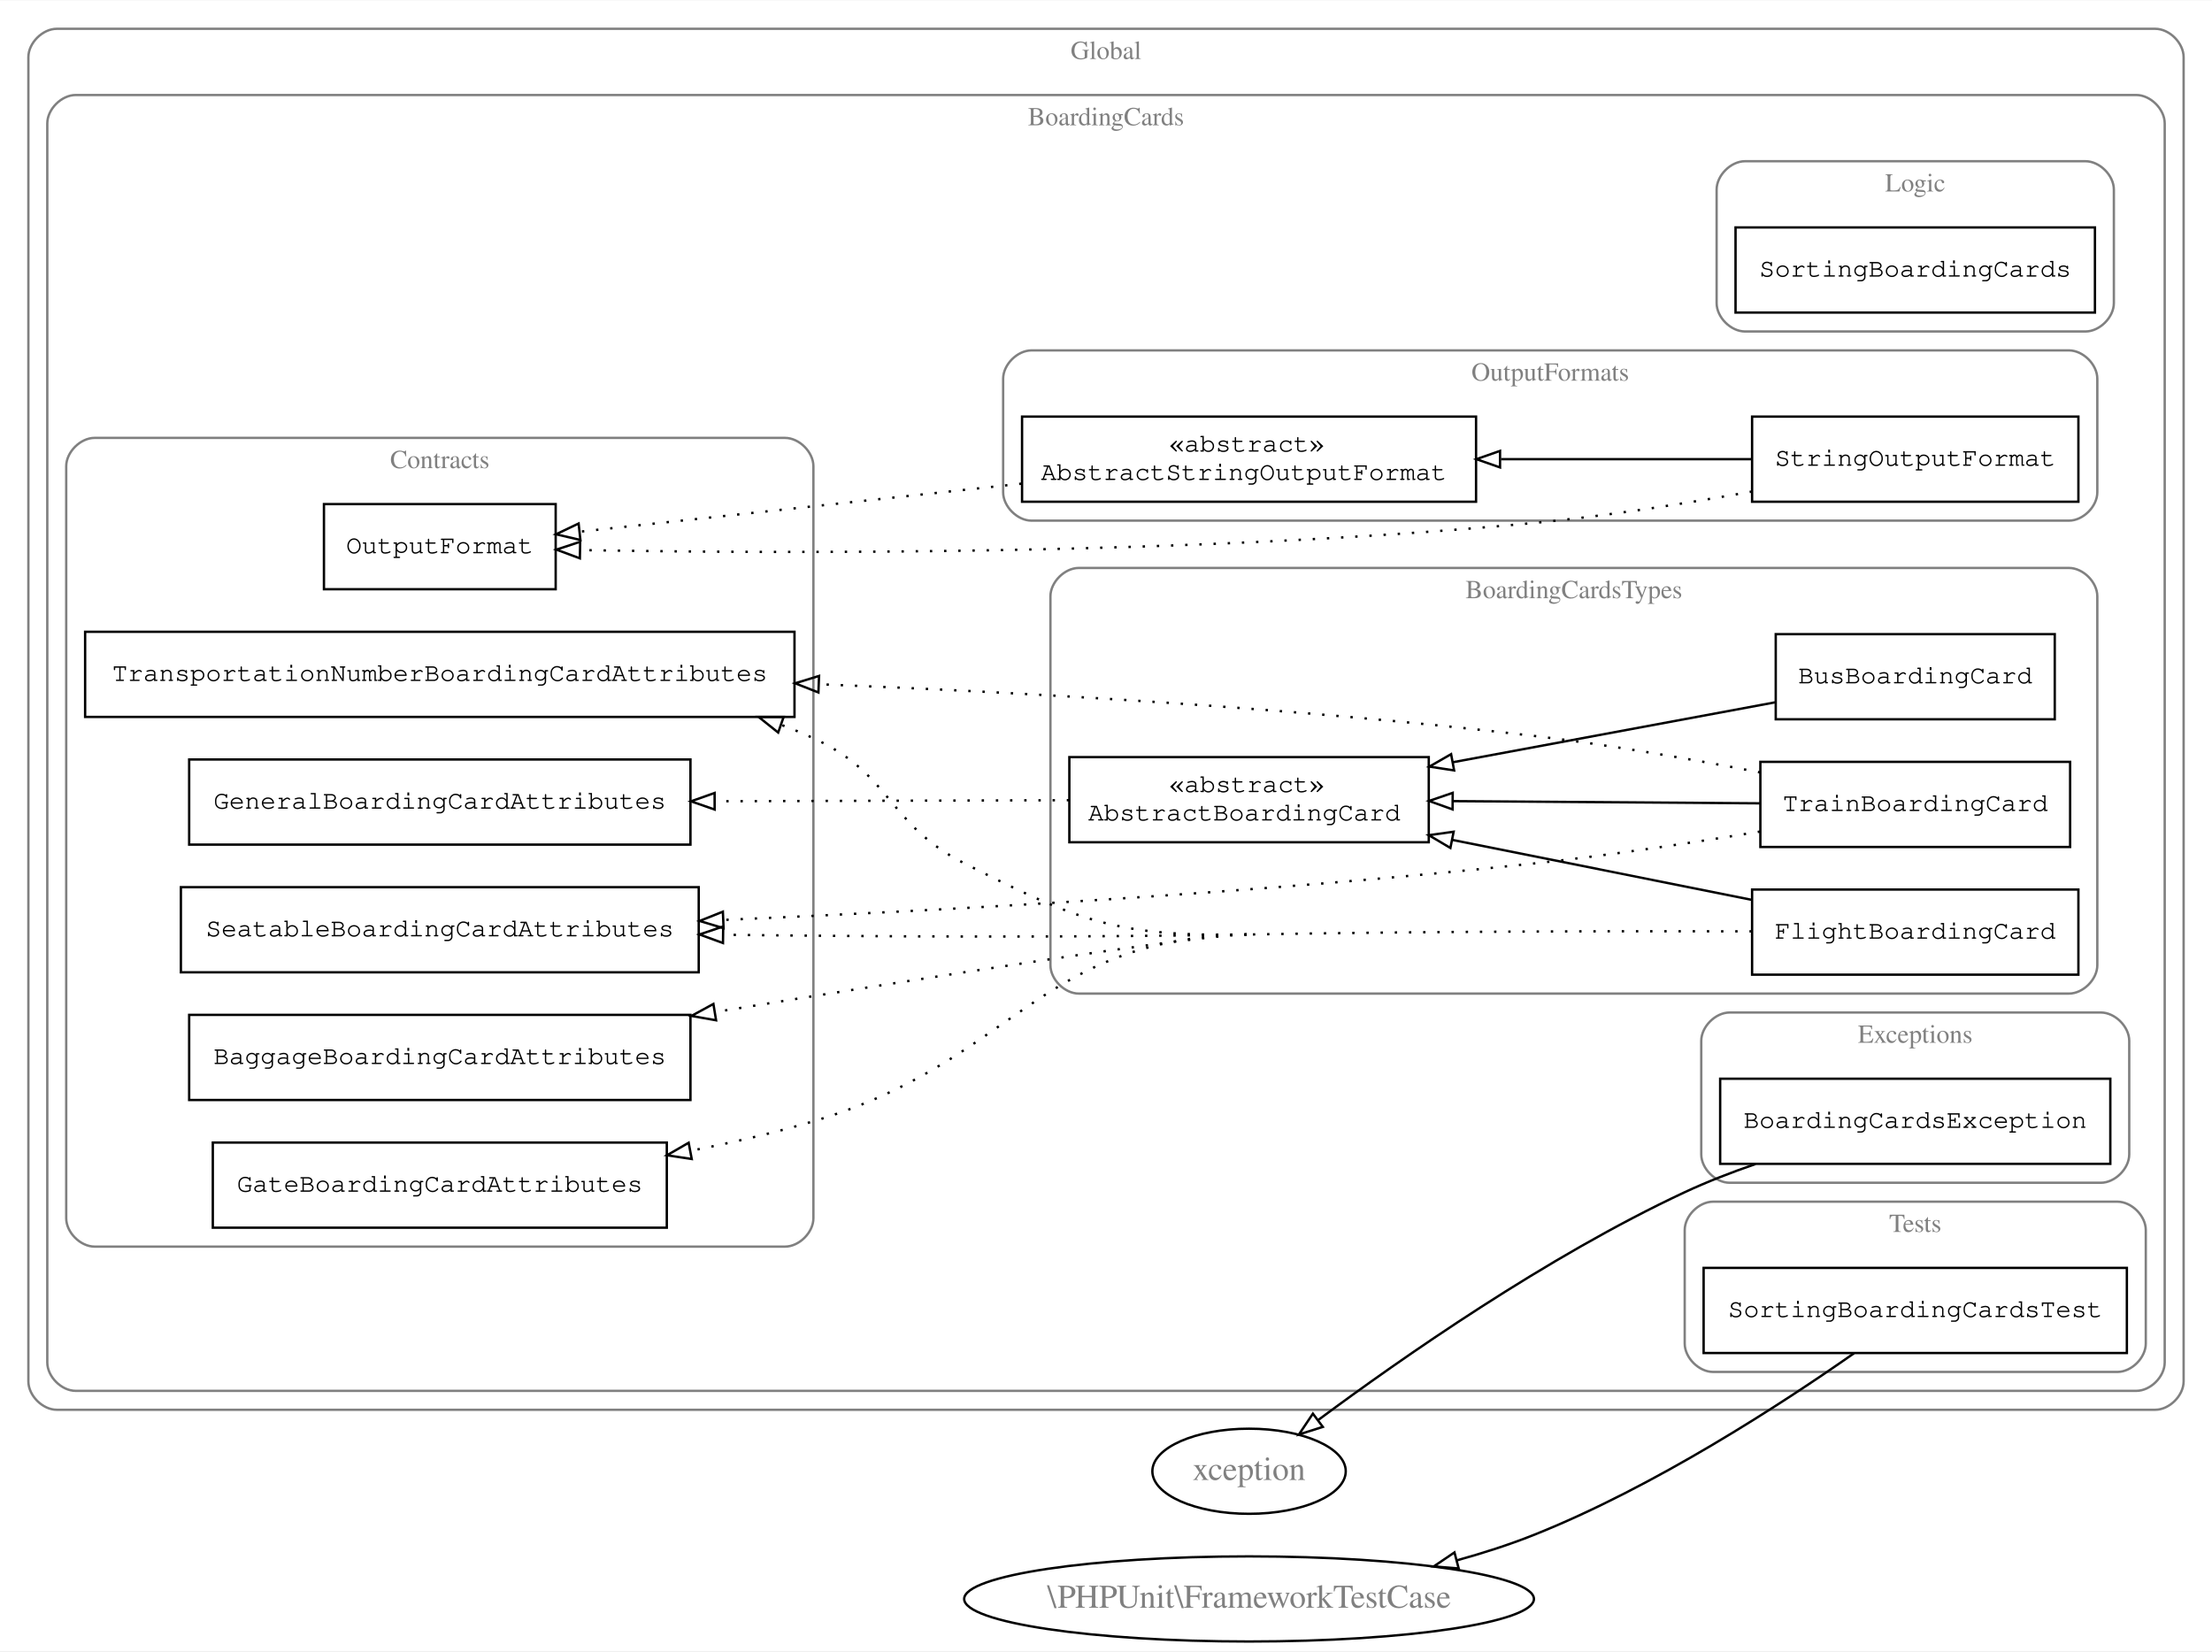
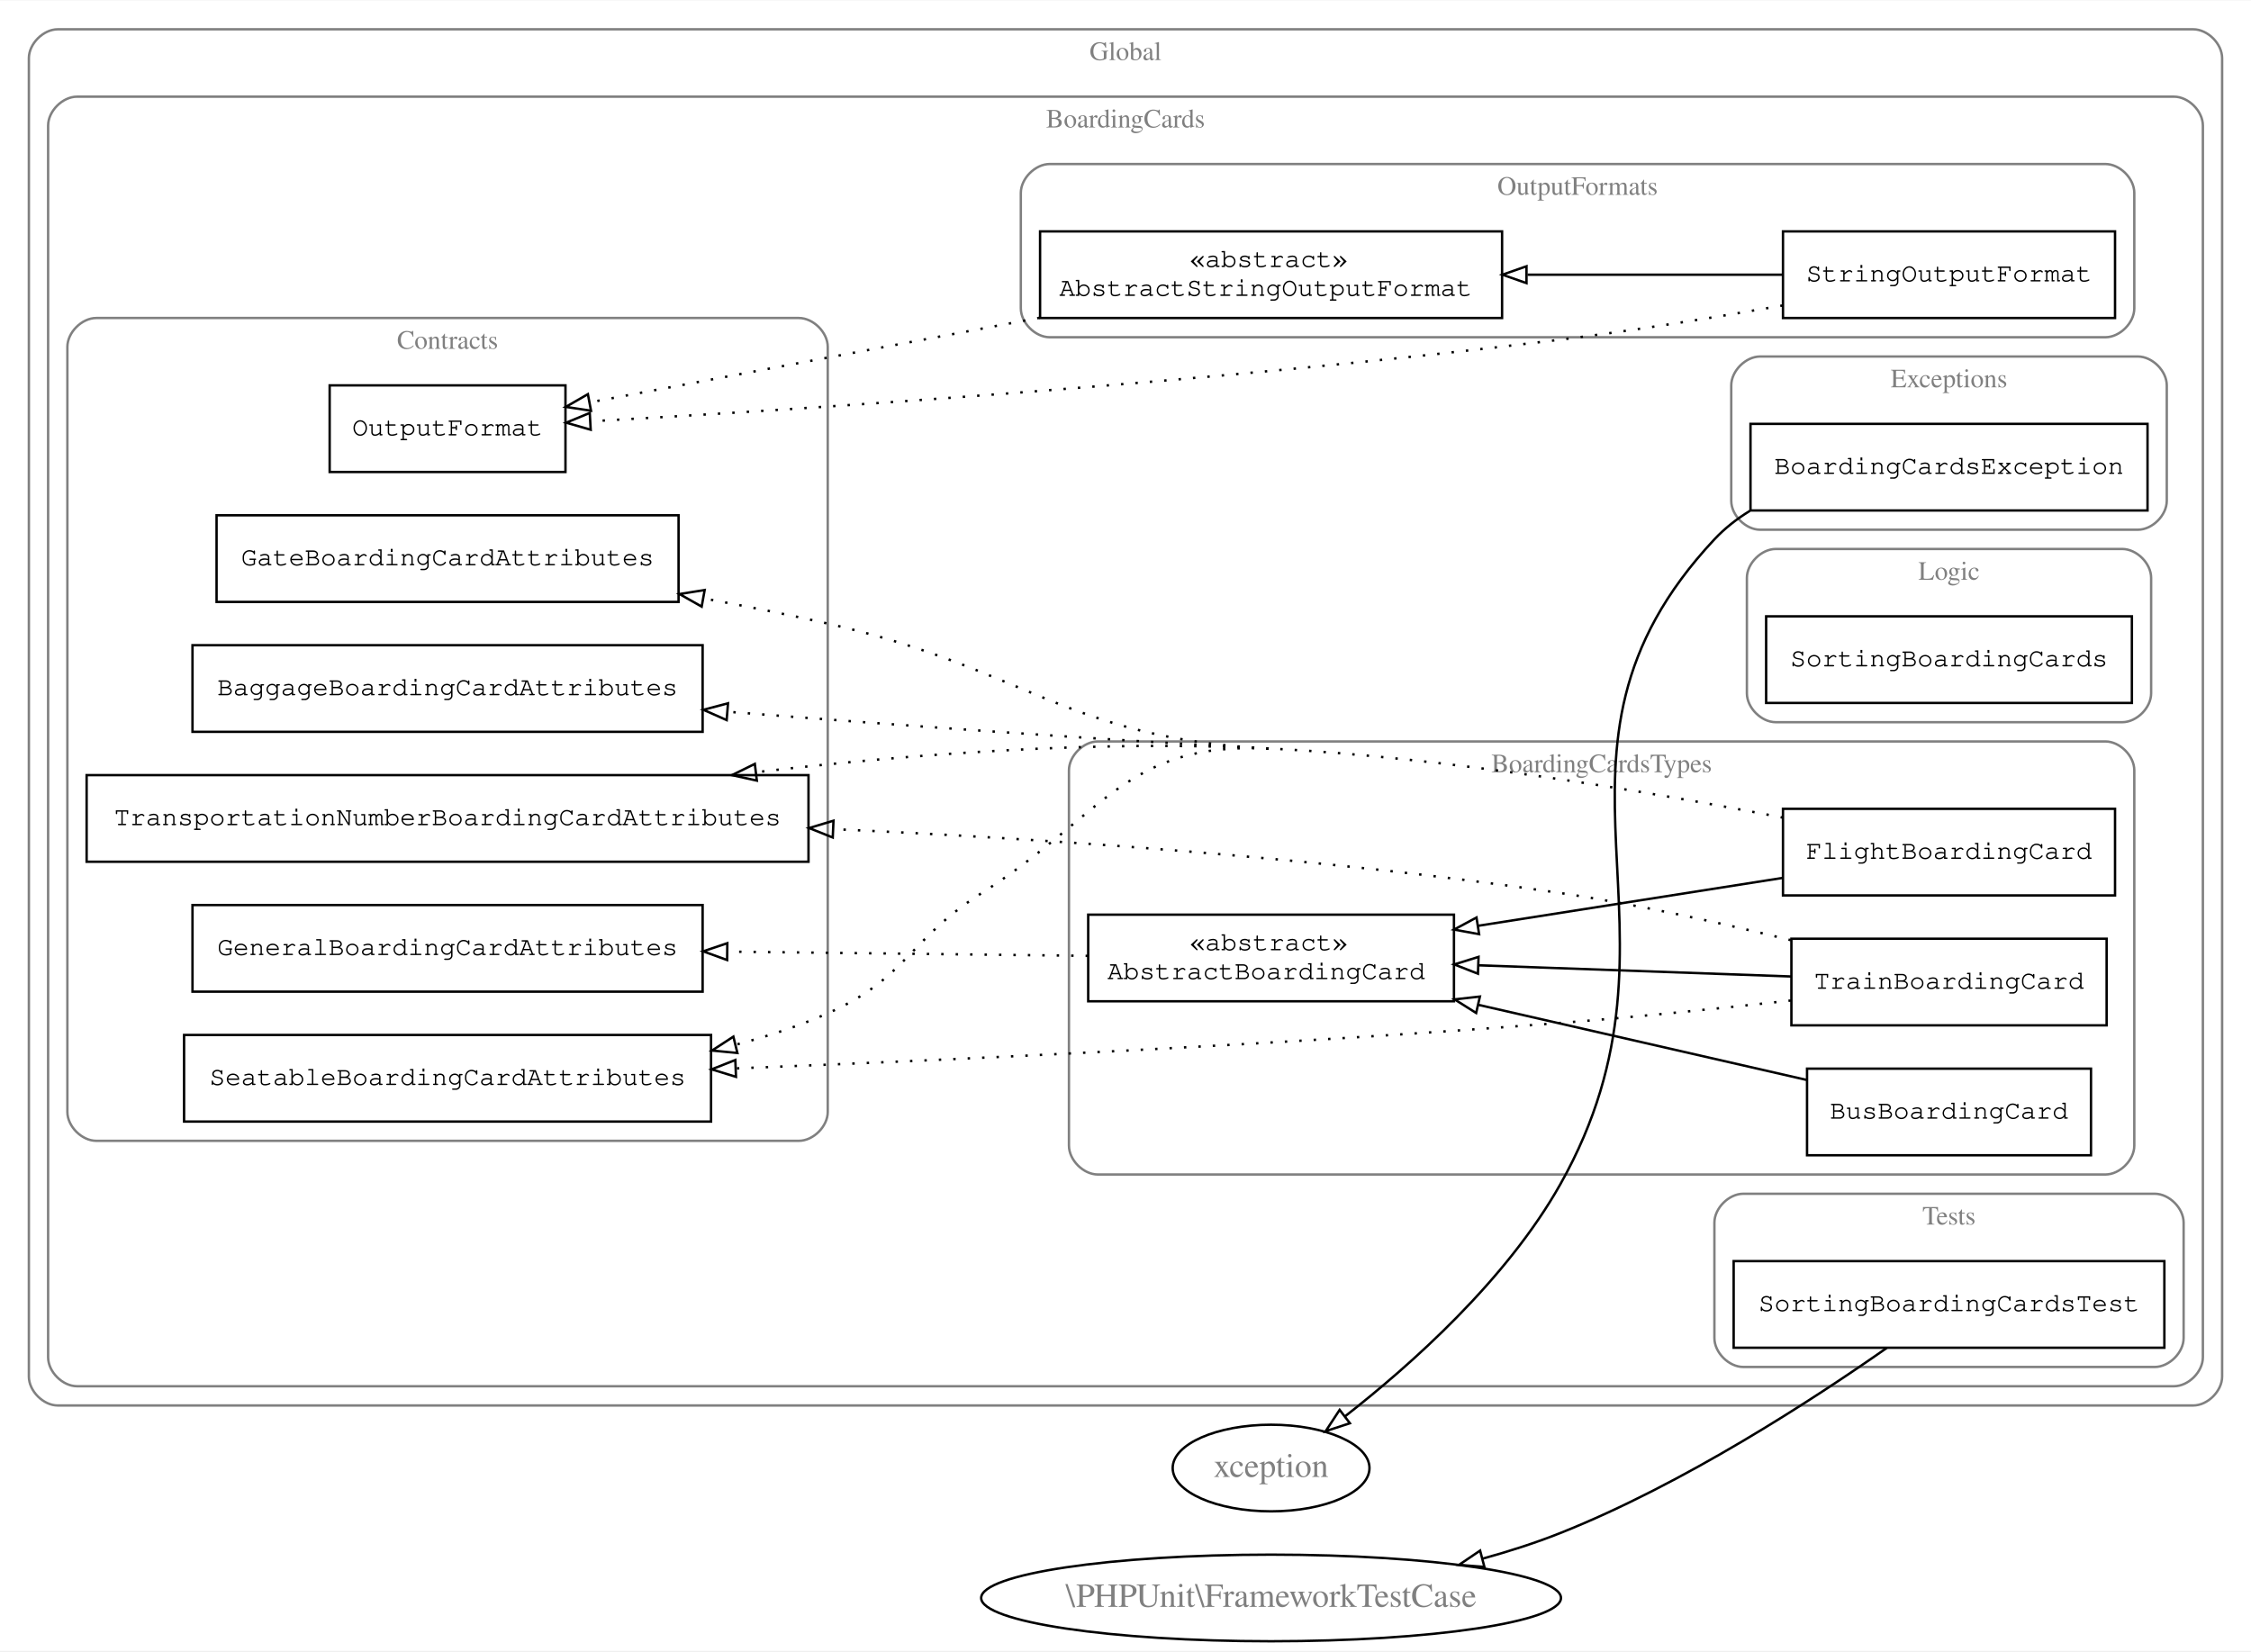
- <svg xmlns="http://www.w3.org/2000/svg" width="935pt" height="698pt" viewBox="0.00 0.00 935.48 698.00">
-   <g id="graph0" class="graph" transform="scale(1 1) rotate(0) translate(4 694)">
-     <polygon fill="white" stroke="none" points="-4,4 -4,-694 931.479,-694 931.479,4 -4,4" />
+ <svg xmlns="http://www.w3.org/2000/svg" width="935pt" height="686pt" viewBox="0.00 0.00 935.48 686.00">
+   <g id="graph0" class="graph" transform="scale(1 1) rotate(0) translate(4 682)">
+     <polygon fill="white" stroke="none" points="-4,4 -4,-682 931.479,-682 931.479,4 -4,4" />
    <g id="clust1" class="cluster">
-       <path fill="none" stroke="gray" d="M20,-98C20,-98 907.479,-98 907.479,-98 913.479,-98 919.479,-104 919.479,-110 919.479,-110 919.479,-670 919.479,-670 919.479,-676 913.479,-682 907.479,-682 907.479,-682 20,-682 20,-682 14,-682 8,-676 8,-670 8,-670 8,-110 8,-110 8,-104 14,-98 20,-98" />
-       <text text-anchor="middle" x="463.739" y="-669.2" font-family="Times,serif" font-size="11.00" fill="gray">Global</text>
+       <path fill="none" stroke="gray" d="M20,-98C20,-98 907.479,-98 907.479,-98 913.479,-98 919.479,-104 919.479,-110 919.479,-110 919.479,-658 919.479,-658 919.479,-664 913.479,-670 907.479,-670 907.479,-670 20,-670 20,-670 14,-670 8,-664 8,-658 8,-658 8,-110 8,-110 8,-104 14,-98 20,-98" />
+       <text text-anchor="middle" x="463.739" y="-657.2" font-family="Times,serif" font-size="11.00" fill="gray">Global</text>
    </g>
    <g id="clust2" class="cluster">
-       <path fill="none" stroke="gray" d="M28,-106C28,-106 899.479,-106 899.479,-106 905.479,-106 911.479,-112 911.479,-118 911.479,-118 911.479,-642 911.479,-642 911.479,-648 905.479,-654 899.479,-654 899.479,-654 28,-654 28,-654 22,-654 16,-648 16,-642 16,-642 16,-118 16,-118 16,-112 22,-106 28,-106" />
-       <text text-anchor="middle" x="463.739" y="-641.2" font-family="Times,serif" font-size="11.00" fill="gray">BoardingCards</text>
+       <path fill="none" stroke="gray" d="M28,-106C28,-106 899.479,-106 899.479,-106 905.479,-106 911.479,-112 911.479,-118 911.479,-118 911.479,-630 911.479,-630 911.479,-636 905.479,-642 899.479,-642 899.479,-642 28,-642 28,-642 22,-642 16,-636 16,-630 16,-630 16,-118 16,-118 16,-112 22,-106 28,-106" />
+       <text text-anchor="middle" x="463.739" y="-629.2" font-family="Times,serif" font-size="11.00" fill="gray">BoardingCards</text>
    </g>
    <g id="clust3" class="cluster">
-       <path fill="none" stroke="gray" d="M733.979,-554C733.979,-554 877.979,-554 877.979,-554 883.979,-554 889.979,-560 889.979,-566 889.979,-566 889.979,-614 889.979,-614 889.979,-620 883.979,-626 877.979,-626 877.979,-626 733.979,-626 733.979,-626 727.979,-626 721.979,-620 721.979,-614 721.979,-614 721.979,-566 721.979,-566 721.979,-560 727.979,-554 733.979,-554" />
-       <text text-anchor="middle" x="805.979" y="-613.2" font-family="Times,serif" font-size="11.00" fill="gray">Logic</text>
+       <path fill="none" stroke="gray" d="M727.479,-462C727.479,-462 884.479,-462 884.479,-462 890.479,-462 896.479,-468 896.479,-474 896.479,-474 896.479,-522 896.479,-522 896.479,-528 890.479,-534 884.479,-534 884.479,-534 727.479,-534 727.479,-534 721.479,-534 715.479,-528 715.479,-522 715.479,-522 715.479,-474 715.479,-474 715.479,-468 721.479,-462 727.479,-462" />
+       <text text-anchor="middle" x="805.979" y="-521.2" font-family="Times,serif" font-size="11.00" fill="gray">Exceptions</text>
    </g>
    <g id="clust4" class="cluster">
-       <path fill="none" stroke="gray" d="M432.239,-474C432.239,-474 870.979,-474 870.979,-474 876.979,-474 882.979,-480 882.979,-486 882.979,-486 882.979,-534 882.979,-534 882.979,-540 876.979,-546 870.979,-546 870.979,-546 432.239,-546 432.239,-546 426.239,-546 420.239,-540 420.239,-534 420.239,-534 420.239,-486 420.239,-486 420.239,-480 426.239,-474 432.239,-474" />
-       <text text-anchor="middle" x="651.609" y="-533.2" font-family="Times,serif" font-size="11.00" fill="gray">OutputFormats</text>
+       <path fill="none" stroke="gray" d="M36,-208C36,-208 328,-208 328,-208 334,-208 340,-214 340,-220 340,-220 340,-538 340,-538 340,-544 334,-550 328,-550 328,-550 36,-550 36,-550 30,-550 24,-544 24,-538 24,-538 24,-220 24,-220 24,-214 30,-208 36,-208" />
+       <text text-anchor="middle" x="182" y="-537.2" font-family="Times,serif" font-size="11.00" fill="gray">Contracts</text>
    </g>
    <g id="clust5" class="cluster">
-       <path fill="none" stroke="gray" d="M36,-167C36,-167 328,-167 328,-167 334,-167 340,-173 340,-179 340,-179 340,-497 340,-497 340,-503 334,-509 328,-509 328,-509 36,-509 36,-509 30,-509 24,-503 24,-497 24,-497 24,-179 24,-179 24,-173 30,-167 36,-167" />
-       <text text-anchor="middle" x="182" y="-496.2" font-family="Times,serif" font-size="11.00" fill="gray">Contracts</text>
+       <path fill="none" stroke="gray" d="M432.239,-542C432.239,-542 870.979,-542 870.979,-542 876.979,-542 882.979,-548 882.979,-554 882.979,-554 882.979,-602 882.979,-602 882.979,-608 876.979,-614 870.979,-614 870.979,-614 432.239,-614 432.239,-614 426.239,-614 420.239,-608 420.239,-602 420.239,-602 420.239,-554 420.239,-554 420.239,-548 426.239,-542 432.239,-542" />
+       <text text-anchor="middle" x="651.609" y="-601.2" font-family="Times,serif" font-size="11.00" fill="gray">OutputFormats</text>
    </g>
    <g id="clust6" class="cluster">
-       <path fill="none" stroke="gray" d="M727.479,-194C727.479,-194 884.479,-194 884.479,-194 890.479,-194 896.479,-200 896.479,-206 896.479,-206 896.479,-254 896.479,-254 896.479,-260 890.479,-266 884.479,-266 884.479,-266 727.479,-266 727.479,-266 721.479,-266 715.479,-260 715.479,-254 715.479,-254 715.479,-206 715.479,-206 715.479,-200 721.479,-194 727.479,-194" />
-       <text text-anchor="middle" x="805.979" y="-253.2" font-family="Times,serif" font-size="11.00" fill="gray">Exceptions</text>
+       <path fill="none" stroke="gray" d="M733.979,-382C733.979,-382 877.979,-382 877.979,-382 883.979,-382 889.979,-388 889.979,-394 889.979,-394 889.979,-442 889.979,-442 889.979,-448 883.979,-454 877.979,-454 877.979,-454 733.979,-454 733.979,-454 727.979,-454 721.979,-448 721.979,-442 721.979,-442 721.979,-394 721.979,-394 721.979,-388 727.979,-382 733.979,-382" />
+       <text text-anchor="middle" x="805.979" y="-441.2" font-family="Times,serif" font-size="11.00" fill="gray">Logic</text>
    </g>
    <g id="clust7" class="cluster">
      <path fill="none" stroke="gray" d="M720.479,-114C720.479,-114 891.479,-114 891.479,-114 897.479,-114 903.479,-120 903.479,-126 903.479,-126 903.479,-174 903.479,-174 903.479,-180 897.479,-186 891.479,-186 891.479,-186 720.479,-186 720.479,-186 714.479,-186 708.479,-180 708.479,-174 708.479,-174 708.479,-126 708.479,-126 708.479,-120 714.479,-114 720.479,-114" />
      <text text-anchor="middle" x="805.979" y="-173.2" font-family="Times,serif" font-size="11.00" fill="gray">Tests</text>
    </g>
    <g id="clust8" class="cluster">
-       <path fill="none" stroke="gray" d="M452.239,-274C452.239,-274 870.979,-274 870.979,-274 876.979,-274 882.979,-280 882.979,-286 882.979,-286 882.979,-442 882.979,-442 882.979,-448 876.979,-454 870.979,-454 870.979,-454 452.239,-454 452.239,-454 446.239,-454 440.239,-448 440.239,-442 440.239,-442 440.239,-286 440.239,-286 440.239,-280 446.239,-274 452.239,-274" />
-       <text text-anchor="middle" x="661.609" y="-441.2" font-family="Times,serif" font-size="11.00" fill="gray">BoardingCardsTypes</text>
+       <path fill="none" stroke="gray" d="M452.239,-194C452.239,-194 870.979,-194 870.979,-194 876.979,-194 882.979,-200 882.979,-206 882.979,-206 882.979,-362 882.979,-362 882.979,-368 876.979,-374 870.979,-374 870.979,-374 452.239,-374 452.239,-374 446.239,-374 440.239,-368 440.239,-362 440.239,-362 440.239,-206 440.239,-206 440.239,-200 446.239,-194 452.239,-194" />
+       <text text-anchor="middle" x="661.609" y="-361.2" font-family="Times,serif" font-size="11.00" fill="gray">BoardingCardsTypes</text>
    </g>
    <g id="node1" class="node">
-       <polygon fill="none" stroke="black" points="881.979,-598 729.979,-598 729.979,-562 881.979,-562 881.979,-598" />
-       <text text-anchor="middle" x="805.979" y="-577.2" font-family="Courier,monospace" font-size="11.00">SortingBoardingCards</text>
-     </g>
-     <g id="node2" class="node">
-       <polygon fill="none" stroke="black" points="620.239,-518 428.239,-518 428.239,-482 620.239,-482 620.239,-518" />
-       <text text-anchor="start" x="490.239" y="-503.2" font-family="Courier,monospace" font-size="11.00">«abstract»</text>
-       <text text-anchor="start" x="436.239" y="-491.2" font-family="Courier,monospace" font-size="11.00">AbstractStringOutputFormat</text>
-     </g>
-     <g id="node6" class="node">
-       <polygon fill="none" stroke="black" points="231,-481 133,-481 133,-445 231,-445 231,-481" />
-       <text text-anchor="middle" x="182" y="-460.2" font-family="Courier,monospace" font-size="11.00">OutputFormat</text>
-     </g>
-     <g id="edge1" class="edge">
-       <path fill="none" stroke="black" stroke-dasharray="1,5" d="M428.011,-489.644C368.053,-483.124 292.588,-474.917 241.366,-469.347" />
-       <polygon fill="none" stroke="black" points="241.457,-465.836 231.137,-468.235 240.7,-472.795 241.457,-465.836" />
-     </g>
-     <g id="node3" class="node">
-       <polygon fill="none" stroke="black" points="874.979,-518 736.979,-518 736.979,-482 874.979,-482 874.979,-518" />
-       <text text-anchor="middle" x="805.979" y="-497.2" font-family="Courier,monospace" font-size="11.00">StringOutputFormat</text>
-     </g>
-     <g id="edge2" class="edge">
-       <path fill="none" stroke="black" d="M736.904,-500C705.037,-500 666.347,-500 630.806,-500" />
-       <polygon fill="none" stroke="black" points="630.383,-496.5 620.383,-500 630.383,-503.5 630.383,-496.5" />
-     </g>
-     <g id="edge3" class="edge">
-       <path fill="none" stroke="black" stroke-dasharray="1,5" d="M736.93,-486.31C708.481,-481.172 675.001,-475.883 644.479,-473 500.01,-459.356 329.025,-460.011 241.319,-461.562" />
-       <polygon fill="none" stroke="black" points="241.232,-458.063 231.299,-461.75 241.363,-465.062 241.232,-458.063" />
-     </g>
-     <g id="node4" class="node">
-       <polygon fill="none" stroke="black" points="288,-265 76,-265 76,-229 288,-229 288,-265" />
-       <text text-anchor="middle" x="182" y="-244.2" font-family="Courier,monospace" font-size="11.00">BaggageBoardingCardAttributes</text>
-     </g>
-     <g id="node5" class="node">
-       <polygon fill="none" stroke="black" points="332,-427 32,-427 32,-391 332,-391 332,-427" />
-       <text text-anchor="middle" x="182" y="-406.2" font-family="Courier,monospace" font-size="11.00">TransportationNumberBoardingCardAttributes</text>
-     </g>
-     <g id="node7" class="node">
-       <polygon fill="none" stroke="black" points="291.5,-319 72.5,-319 72.5,-283 291.5,-283 291.5,-319" />
-       <text text-anchor="middle" x="182" y="-298.2" font-family="Courier,monospace" font-size="11.00">SeatableBoardingCardAttributes</text>
-     </g>
-     <g id="node8" class="node">
-       <polygon fill="none" stroke="black" points="278,-211 86,-211 86,-175 278,-175 278,-211" />
-       <text text-anchor="middle" x="182" y="-190.2" font-family="Courier,monospace" font-size="11.00">GateBoardingCardAttributes</text>
-     </g>
-     <g id="node9" class="node">
-       <polygon fill="none" stroke="black" points="288,-373 76,-373 76,-337 288,-337 288,-373" />
-       <text text-anchor="middle" x="182" y="-352.2" font-family="Courier,monospace" font-size="11.00">GeneralBoardingCardAttributes</text>
-     </g>
-     <g id="node10" class="node">
-       <polygon fill="none" stroke="black" points="888.479,-238 723.479,-238 723.479,-202 888.479,-202 888.479,-238" />
-       <text text-anchor="middle" x="805.979" y="-217.2" font-family="Courier,monospace" font-size="11.00">BoardingCardsException</text>
+       <polygon fill="none" stroke="black" points="888.479,-506 723.479,-506 723.479,-470 888.479,-470 888.479,-506" />
+       <text text-anchor="middle" x="805.979" y="-485.2" font-family="Courier,monospace" font-size="11.00">BoardingCardsException</text>
    </g>
    <g id="node16" class="node">
      <ellipse fill="none" stroke="black" cx="524.239" cy="-72" rx="40.893" ry="18" />
      <text text-anchor="middle" x="524.239" y="-68.3" font-family="Times,serif" font-size="14.00" fill="gray">xception</text>
    </g>
-     <g id="edge4" class="edge">
-       <path fill="none" stroke="black" d="M738.413,-201.913C728.213,-198.399 717.938,-194.416 708.479,-190 650.163,-162.776 588.451,-119.639 553.597,-93.752" />
-       <polygon fill="none" stroke="black" points="555.435,-90.755 545.333,-87.562 551.239,-96.358 555.435,-90.755" />
+     <g id="edge1" class="edge">
+       <path fill="none" stroke="black" d="M723.225,-469.834C717.802,-466.522 712.793,-462.613 708.479,-458 624.835,-368.556 704.53,-296.726 644.479,-190 622.087,-150.206 582.4,-114.896 554.999,-93.503" />
+       <polygon fill="none" stroke="black" points="556.991,-90.62 546.923,-87.321 552.736,-96.178 556.991,-90.62" />
+     </g>
+     <g id="node2" class="node">
+       <polygon fill="none" stroke="black" points="231,-522 133,-522 133,-486 231,-486 231,-522" />
+       <text text-anchor="middle" x="182" y="-501.2" font-family="Courier,monospace" font-size="11.00">OutputFormat</text>
+     </g>
+     <g id="node3" class="node">
+       <polygon fill="none" stroke="black" points="278,-468 86,-468 86,-432 278,-432 278,-468" />
+       <text text-anchor="middle" x="182" y="-447.2" font-family="Courier,monospace" font-size="11.00">GateBoardingCardAttributes</text>
+     </g>
+     <g id="node4" class="node">
+       <polygon fill="none" stroke="black" points="288,-414 76,-414 76,-378 288,-378 288,-414" />
+       <text text-anchor="middle" x="182" y="-393.2" font-family="Courier,monospace" font-size="11.00">BaggageBoardingCardAttributes</text>
+     </g>
+     <g id="node5" class="node">
+       <polygon fill="none" stroke="black" points="332,-360 32,-360 32,-324 332,-324 332,-360" />
+       <text text-anchor="middle" x="182" y="-339.2" font-family="Courier,monospace" font-size="11.00">TransportationNumberBoardingCardAttributes</text>
+     </g>
+     <g id="node6" class="node">
+       <polygon fill="none" stroke="black" points="288,-306 76,-306 76,-270 288,-270 288,-306" />
+       <text text-anchor="middle" x="182" y="-285.2" font-family="Courier,monospace" font-size="11.00">GeneralBoardingCardAttributes</text>
+     </g>
+     <g id="node7" class="node">
+       <polygon fill="none" stroke="black" points="291.5,-252 72.5,-252 72.5,-216 291.5,-216 291.5,-252" />
+       <text text-anchor="middle" x="182" y="-231.2" font-family="Courier,monospace" font-size="11.00">SeatableBoardingCardAttributes</text>
+     </g>
+     <g id="node8" class="node">
+       <polygon fill="none" stroke="black" points="620.239,-586 428.239,-586 428.239,-550 620.239,-550 620.239,-586" />
+       <text text-anchor="start" x="490.239" y="-571.2" font-family="Courier,monospace" font-size="11.00">«abstract»</text>
+       <text text-anchor="start" x="436.239" y="-559.2" font-family="Courier,monospace" font-size="11.00">AbstractStringOutputFormat</text>
+     </g>
+     <g id="edge2" class="edge">
+       <path fill="none" stroke="black" stroke-dasharray="1,5" d="M428.011,-550.087C367.928,-538.785 292.273,-524.555 241.045,-514.919" />
+       <polygon fill="none" stroke="black" points="241.612,-511.464 231.137,-513.055 240.318,-518.343 241.612,-511.464" />
+     </g>
+     <g id="node9" class="node">
+       <polygon fill="none" stroke="black" points="874.979,-586 736.979,-586 736.979,-550 874.979,-550 874.979,-586" />
+       <text text-anchor="middle" x="805.979" y="-565.2" font-family="Courier,monospace" font-size="11.00">StringOutputFormat</text>
+     </g>
+     <g id="edge12" class="edge">
+       <path fill="none" stroke="black" stroke-dasharray="1,5" d="M736.833,-555.195C708.369,-550.196 674.904,-544.772 644.479,-541 500.041,-523.095 329.043,-512.008 241.327,-507.051" />
+       <polygon fill="none" stroke="black" points="241.486,-503.555 231.306,-506.492 241.095,-510.544 241.486,-503.555" />
+     </g>
+     <g id="edge11" class="edge">
+       <path fill="none" stroke="black" d="M736.904,-568C705.037,-568 666.347,-568 630.806,-568" />
+       <polygon fill="none" stroke="black" points="630.383,-564.5 620.383,-568 630.383,-571.5 630.383,-564.5" />
+     </g>
+     <g id="node10" class="node">
+       <polygon fill="none" stroke="black" points="881.979,-426 729.979,-426 729.979,-390 881.979,-390 881.979,-426" />
+       <text text-anchor="middle" x="805.979" y="-405.2" font-family="Courier,monospace" font-size="11.00">SortingBoardingCards</text>
    </g>
    <g id="node11" class="node">
      <polygon fill="none" stroke="black" points="895.479,-158 716.479,-158 716.479,-122 895.479,-122 895.479,-158" />
      <text text-anchor="middle" x="805.979" y="-137.2" font-family="Courier,monospace" font-size="11.00">SortingBoardingCardsTest</text>
    </g>
    <g id="node17" class="node">
      <ellipse fill="none" stroke="black" cx="524.239" cy="-18" rx="120.479" ry="18" />
      <text text-anchor="middle" x="524.239" y="-14.3" font-family="Times,serif" font-size="14.00" fill="gray">\PHPUnit\FrameworkTestCase</text>
    </g>
-     <g id="edge5" class="edge">
+     <g id="edge3" class="edge">
      <path fill="none" stroke="black" d="M780.126,-121.928C749.621,-100.562 695.627,-65.344 644.479,-45 634.182,-40.905 623.126,-37.357 612.049,-34.303" />
      <polygon fill="none" stroke="black" points="612.888,-30.905 602.327,-31.746 611.108,-37.675 612.888,-30.905" />
    </g>
    <g id="node12" class="node">
-       <polygon fill="none" stroke="black" points="871.479,-372 740.479,-372 740.479,-336 871.479,-336 871.479,-372" />
-       <text text-anchor="middle" x="805.979" y="-351.2" font-family="Courier,monospace" font-size="11.00">TrainBoardingCard</text>
+       <polygon fill="none" stroke="black" points="600.239,-302 448.239,-302 448.239,-266 600.239,-266 600.239,-302" />
+       <text text-anchor="start" x="490.239" y="-287.2" font-family="Courier,monospace" font-size="11.00">«abstract»</text>
+       <text text-anchor="start" x="456.239" y="-275.2" font-family="Courier,monospace" font-size="11.00">AbstractBoardingCard</text>
+     </g>
+     <g id="edge4" class="edge">
+       <path fill="none" stroke="black" stroke-dasharray="1,5" d="M448.151,-284.883C404.211,-285.399 347.817,-286.062 298.343,-286.644" />
+       <polygon fill="none" stroke="black" points="298.18,-283.146 288.222,-286.763 298.263,-290.145 298.18,-283.146" />
+     </g>
+     <g id="node13" class="node">
+       <polygon fill="none" stroke="black" points="864.979,-238 746.979,-238 746.979,-202 864.979,-202 864.979,-238" />
+       <text text-anchor="middle" x="805.979" y="-217.2" font-family="Courier,monospace" font-size="11.00">BusBoardingCard</text>
+     </g>
+     <g id="edge5" class="edge">
+       <path fill="none" stroke="black" d="M746.677,-233.339C707.227,-242.364 654.471,-254.434 610.349,-264.528" />
+       <polygon fill="none" stroke="black" points="609.463,-261.14 600.495,-266.783 611.024,-267.964 609.463,-261.14" />
+     </g>
+     <g id="node14" class="node">
+       <polygon fill="none" stroke="black" points="874.979,-346 736.979,-346 736.979,-310 874.979,-310 874.979,-346" />
+       <text text-anchor="middle" x="805.979" y="-325.2" font-family="Courier,monospace" font-size="11.00">FlightBoardingCard</text>
+     </g>
+     <g id="edge9" class="edge">
+       <path fill="none" stroke="black" stroke-dasharray="1,5" d="M523.239,-371C438.703,-375.493 422.552,-404.244 340,-423 323.429,-426.765 305.769,-430.278 288.497,-433.443" />
+       <polygon fill="none" stroke="black" points="287.604,-430.047 278.384,-435.266 288.846,-436.936 287.604,-430.047" />
+     </g>
+     <g id="edge10" class="edge">
+       <path fill="none" stroke="black" stroke-dasharray="1,5" d="M523.239,-371C448.277,-374.984 364.143,-381.151 298.293,-386.363" />
+       <polygon fill="none" stroke="black" points="297.991,-382.876 288.3,-387.158 298.546,-389.854 297.991,-382.876" />
    </g>
    <g id="edge8" class="edge">
-       <path fill="none" stroke="black" stroke-dasharray="1,5" d="M740.432,-367.525C711.25,-373.158 676.255,-379.248 644.479,-383 544.437,-394.811 431.539,-401.291 342.452,-404.827" />
-       <polygon fill="none" stroke="black" points="342.116,-401.338 332.26,-405.223 342.388,-408.332 342.116,-401.338" />
+       <path fill="none" stroke="black" stroke-dasharray="1,5" d="M523.239,-371C452.716,-374.748 374.152,-368.728 310.301,-361.22" />
+       <polygon fill="none" stroke="black" points="310.53,-357.722 300.183,-360.003 309.694,-364.672 310.53,-357.722" />
    </g>
    <g id="edge7" class="edge">
-       <path fill="none" stroke="black" stroke-dasharray="1,5" d="M740.344,-342.515C711.146,-337.693 676.161,-332.421 644.479,-329 528.408,-316.467 395.261,-309.137 301.911,-305.143" />
-       <polygon fill="none" stroke="black" points="302.007,-301.644 291.868,-304.72 301.712,-308.638 302.007,-301.644" />
+       <path fill="none" stroke="black" stroke-dasharray="1,5" d="M736.969,-342.331C680.564,-353.279 598.104,-367.127 525.239,-371" />
+       <path fill="none" stroke="black" stroke-dasharray="1,5" d="M523.239,-371C463.997,-374.149 454.116,-342.749 404,-311 373.508,-291.683 373.006,-275.611 340,-261 328.009,-255.692 315.074,-251.424 301.956,-247.992" />
+       <polygon fill="none" stroke="black" points="302.448,-244.509 291.902,-245.528 300.782,-251.308 302.448,-244.509" />
+     </g>
+     <g id="edge6" class="edge">
+       <path fill="none" stroke="black" d="M736.904,-317.293C698.731,-311.288 650.769,-303.744 610.156,-297.357" />
+       <polygon fill="none" stroke="black" points="610.692,-293.898 600.27,-295.802 609.605,-300.813 610.692,-293.898" />
    </g>
    <g id="node15" class="node">
-       <polygon fill="none" stroke="black" points="600.239,-374 448.239,-374 448.239,-338 600.239,-338 600.239,-374" />
-       <text text-anchor="start" x="490.239" y="-359.2" font-family="Courier,monospace" font-size="11.00">«abstract»</text>
-       <text text-anchor="start" x="456.239" y="-347.2" font-family="Courier,monospace" font-size="11.00">AbstractBoardingCard</text>
+       <polygon fill="none" stroke="black" points="871.479,-292 740.479,-292 740.479,-256 871.479,-256 871.479,-292" />
+       <text text-anchor="middle" x="805.979" y="-271.2" font-family="Courier,monospace" font-size="11.00">TrainBoardingCard</text>
    </g>
-     <g id="edge6" class="edge">
-       <path fill="none" stroke="black" d="M740.45,-354.461C701.842,-354.737 652.318,-355.091 610.513,-355.39" />
-       <polygon fill="none" stroke="black" points="610.315,-351.892 600.34,-355.463 610.365,-358.891 610.315,-351.892" />
+     <g id="edge15" class="edge">
+       <path fill="none" stroke="black" stroke-dasharray="1,5" d="M740.222,-291.408C711.152,-298.578 676.302,-306.294 644.479,-311 544.664,-325.761 431.652,-333.5 342.447,-337.555" />
+       <polygon fill="none" stroke="black" points="342.076,-334.067 332.241,-338.007 342.386,-341.061 342.076,-334.067" />
    </g>
-     <g id="node13" class="node">
-       <polygon fill="none" stroke="black" points="874.979,-318 736.979,-318 736.979,-282 874.979,-282 874.979,-318" />
-       <text text-anchor="middle" x="805.979" y="-297.2" font-family="Courier,monospace" font-size="11.00">FlightBoardingCard</text>
+     <g id="edge14" class="edge">
+       <path fill="none" stroke="black" stroke-dasharray="1,5" d="M740.237,-266.312C711.017,-263.057 676.046,-259.457 644.479,-257 528.154,-247.948 395.042,-241.757 301.77,-238.099" />
+       <polygon fill="none" stroke="black" points="301.864,-234.6 291.735,-237.709 301.592,-241.595 301.864,-234.6" />
    </g>
    <g id="edge13" class="edge">
-       <path fill="none" stroke="black" stroke-dasharray="1,5" d="M523.239,-299C500.853,-298.584 388.052,-280.831 298.382,-266.184" />
-       <polygon fill="none" stroke="black" points="298.835,-262.711 288.401,-264.551 297.705,-269.619 298.835,-262.711" />
-     </g>
-     <g id="edge11" class="edge">
-       <path fill="none" stroke="black" stroke-dasharray="1,5" d="M523.239,-299C468.602,-297.985 452.744,-304.297 404,-329 371.057,-345.695 373.555,-366.571 340,-382 335.599,-384.024 331.065,-385.897 326.437,-387.631" />
-       <polygon fill="none" stroke="black" points="325.1,-384.39 316.818,-390.998 327.413,-390.997 325.1,-384.39" />
-     </g>
-     <g id="edge10" class="edge">
-       <path fill="none" stroke="black" stroke-dasharray="1,5" d="M523.239,-299C449.799,-297.636 367.429,-298.069 302.131,-298.875" />
-       <polygon fill="none" stroke="black" points="301.756,-295.38 291.802,-299.007 301.846,-302.379 301.756,-295.38" />
-     </g>
-     <g id="edge12" class="edge">
-       <path fill="none" stroke="black" stroke-dasharray="1,5" d="M736.855,-300.327C680.207,-300.462 597.469,-300.341 525.239,-299" />
-       <path fill="none" stroke="black" stroke-dasharray="1,5" d="M523.239,-299C434.569,-297.353 425.016,-245.248 340,-220 323.489,-215.097 305.719,-210.981 288.281,-207.56" />
-       <polygon fill="none" stroke="black" points="288.541,-204.047 278.064,-205.625 287.239,-210.925 288.541,-204.047" />
-     </g>
-     <g id="edge9" class="edge">
-       <path fill="none" stroke="black" d="M736.904,-313.628C698.731,-321.269 650.769,-330.871 610.156,-339.001" />
-       <polygon fill="none" stroke="black" points="609.388,-335.585 600.27,-340.98 610.763,-342.449 609.388,-335.585" />
-     </g>
-     <g id="node14" class="node">
-       <polygon fill="none" stroke="black" points="864.979,-426 746.979,-426 746.979,-390 864.979,-390 864.979,-426" />
-       <text text-anchor="middle" x="805.979" y="-405.2" font-family="Courier,monospace" font-size="11.00">BusBoardingCard</text>
-     </g>
-     <g id="edge14" class="edge">
-       <path fill="none" stroke="black" d="M746.677,-397.162C707.227,-389.829 654.471,-380.023 610.349,-371.821" />
-       <polygon fill="none" stroke="black" points="610.967,-368.376 600.495,-369.989 609.687,-375.258 610.967,-368.376" />
-     </g>
-     <g id="edge15" class="edge">
-       <path fill="none" stroke="black" stroke-dasharray="1,5" d="M448.151,-355.779C404.211,-355.65 347.817,-355.484 298.343,-355.339" />
-       <polygon fill="none" stroke="black" points="298.232,-351.839 288.222,-355.309 298.212,-358.839 298.232,-351.839" />
+       <path fill="none" stroke="black" d="M740.45,-276.307C701.842,-277.687 652.318,-279.457 610.513,-280.952" />
+       <polygon fill="none" stroke="black" points="610.209,-277.46 600.34,-281.315 610.459,-284.456 610.209,-277.46" />
    </g>
  </g>
</svg>
